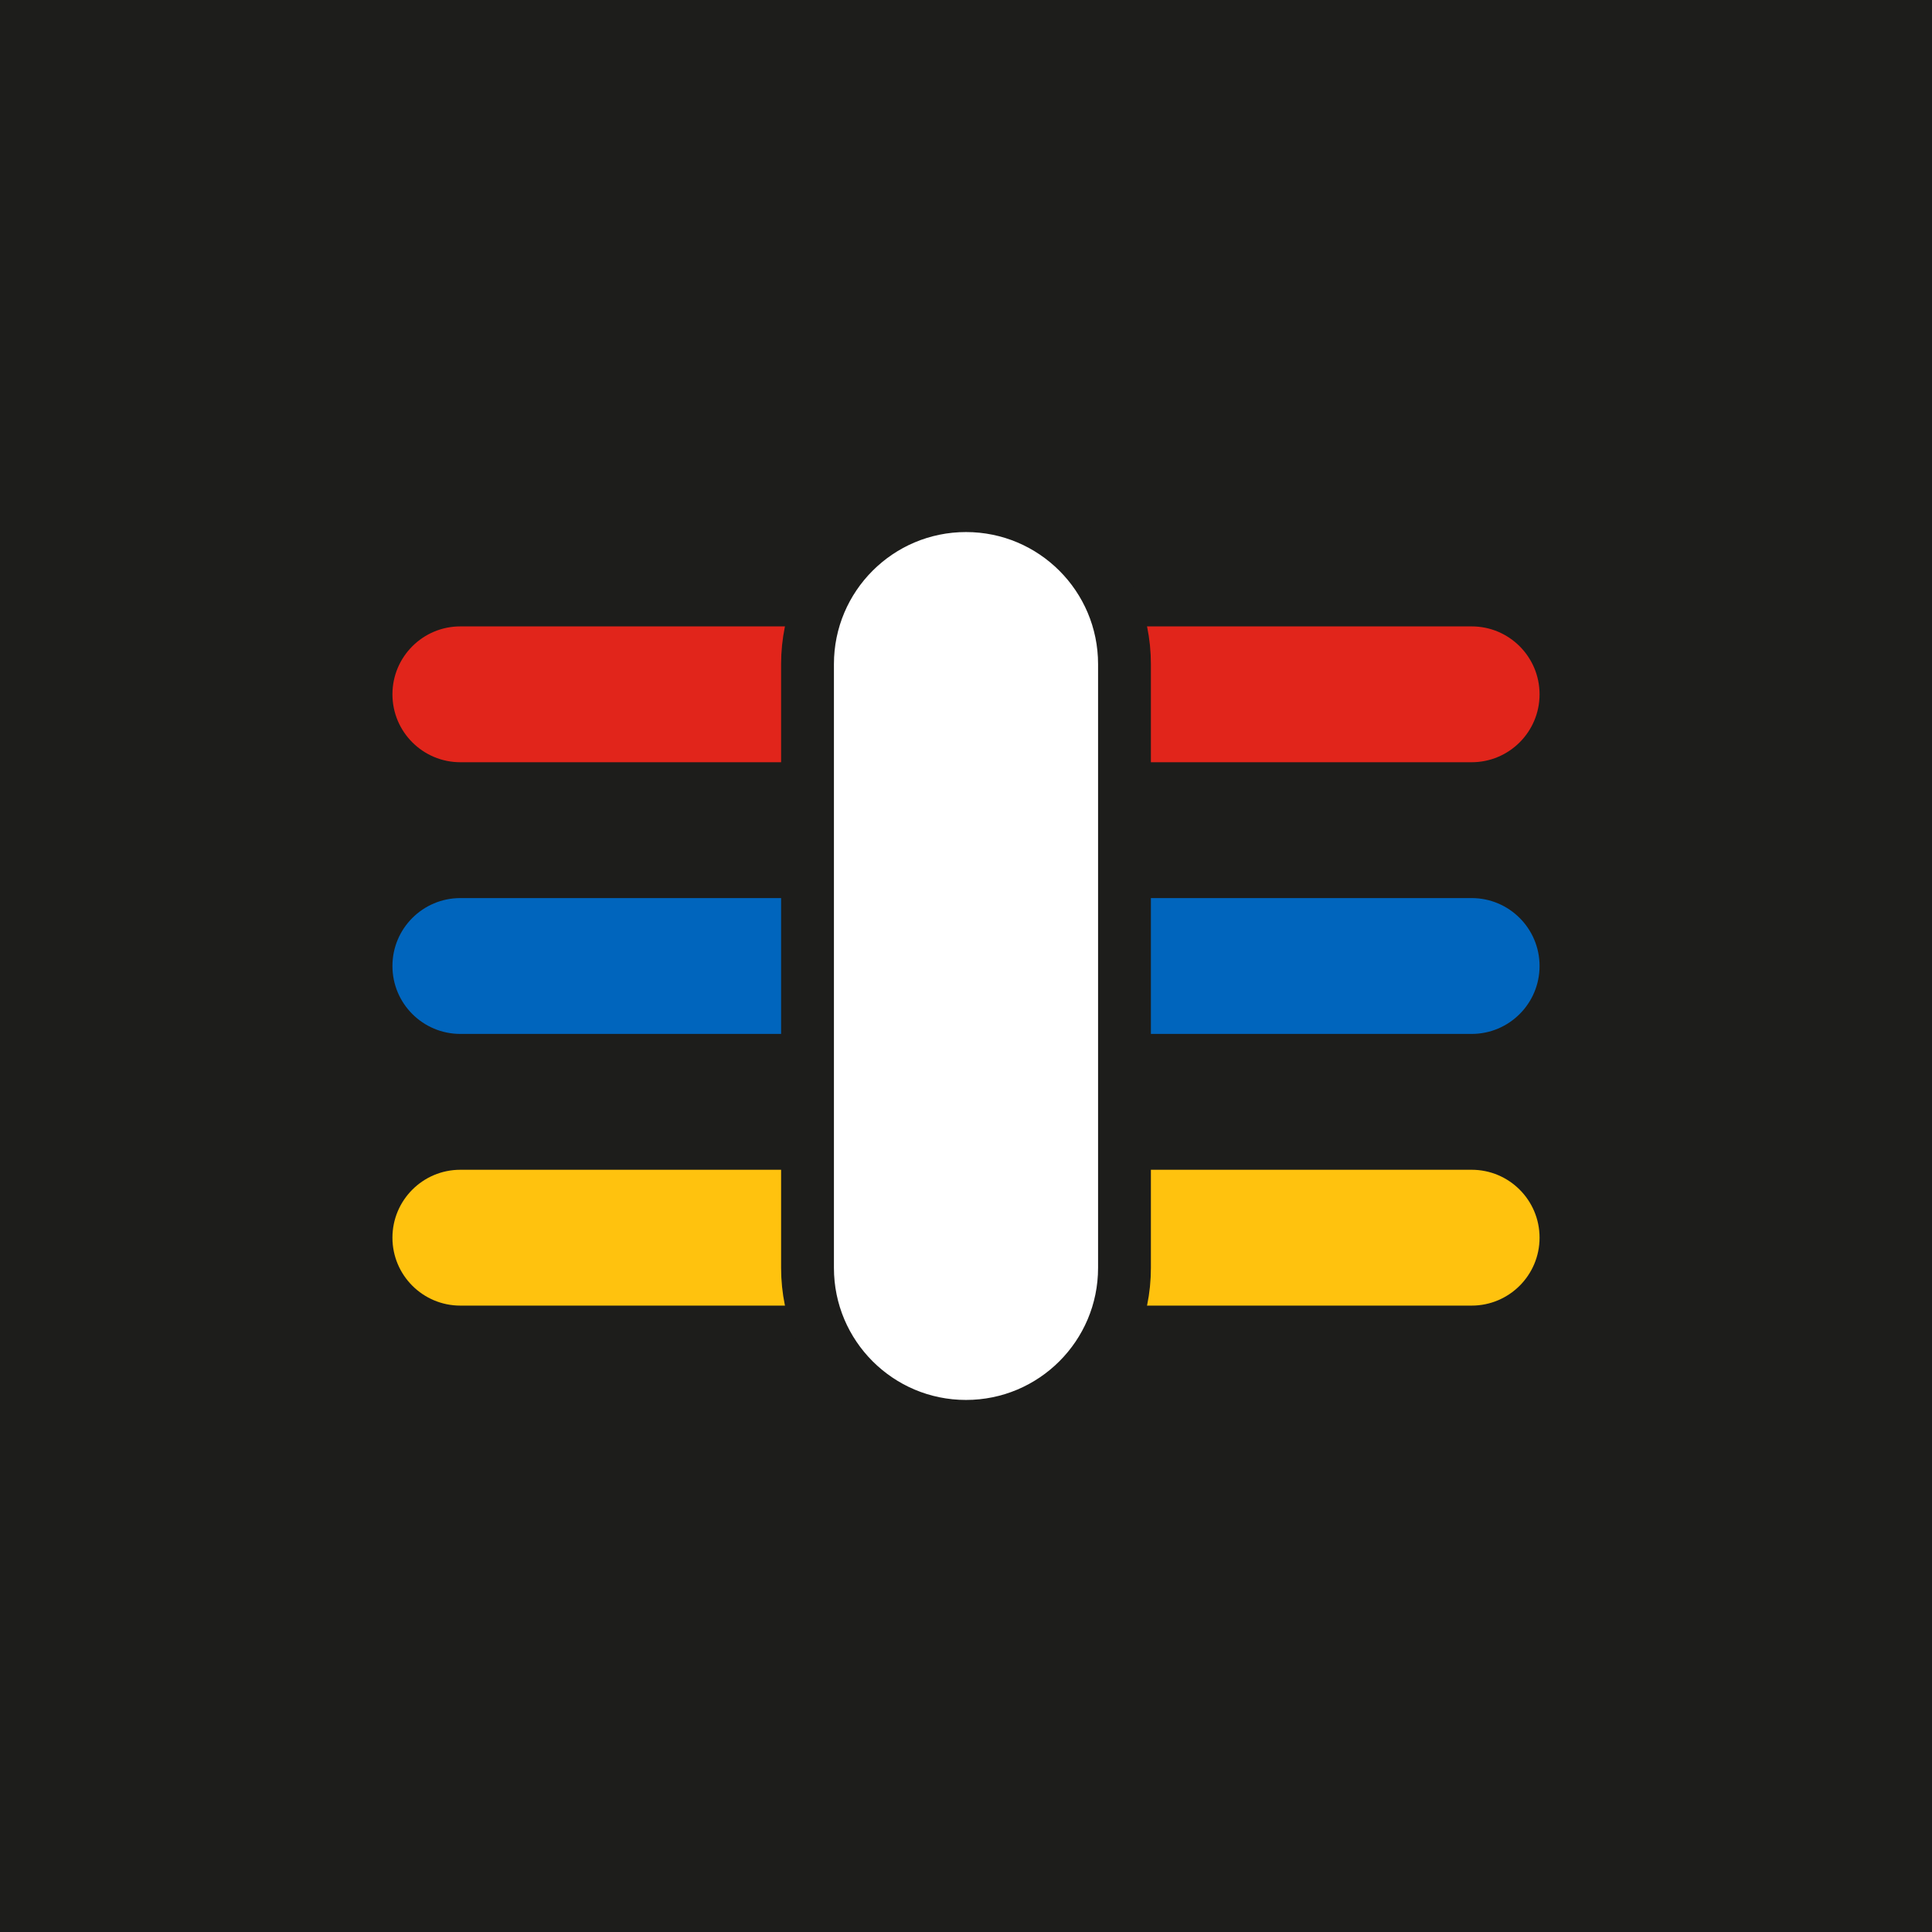
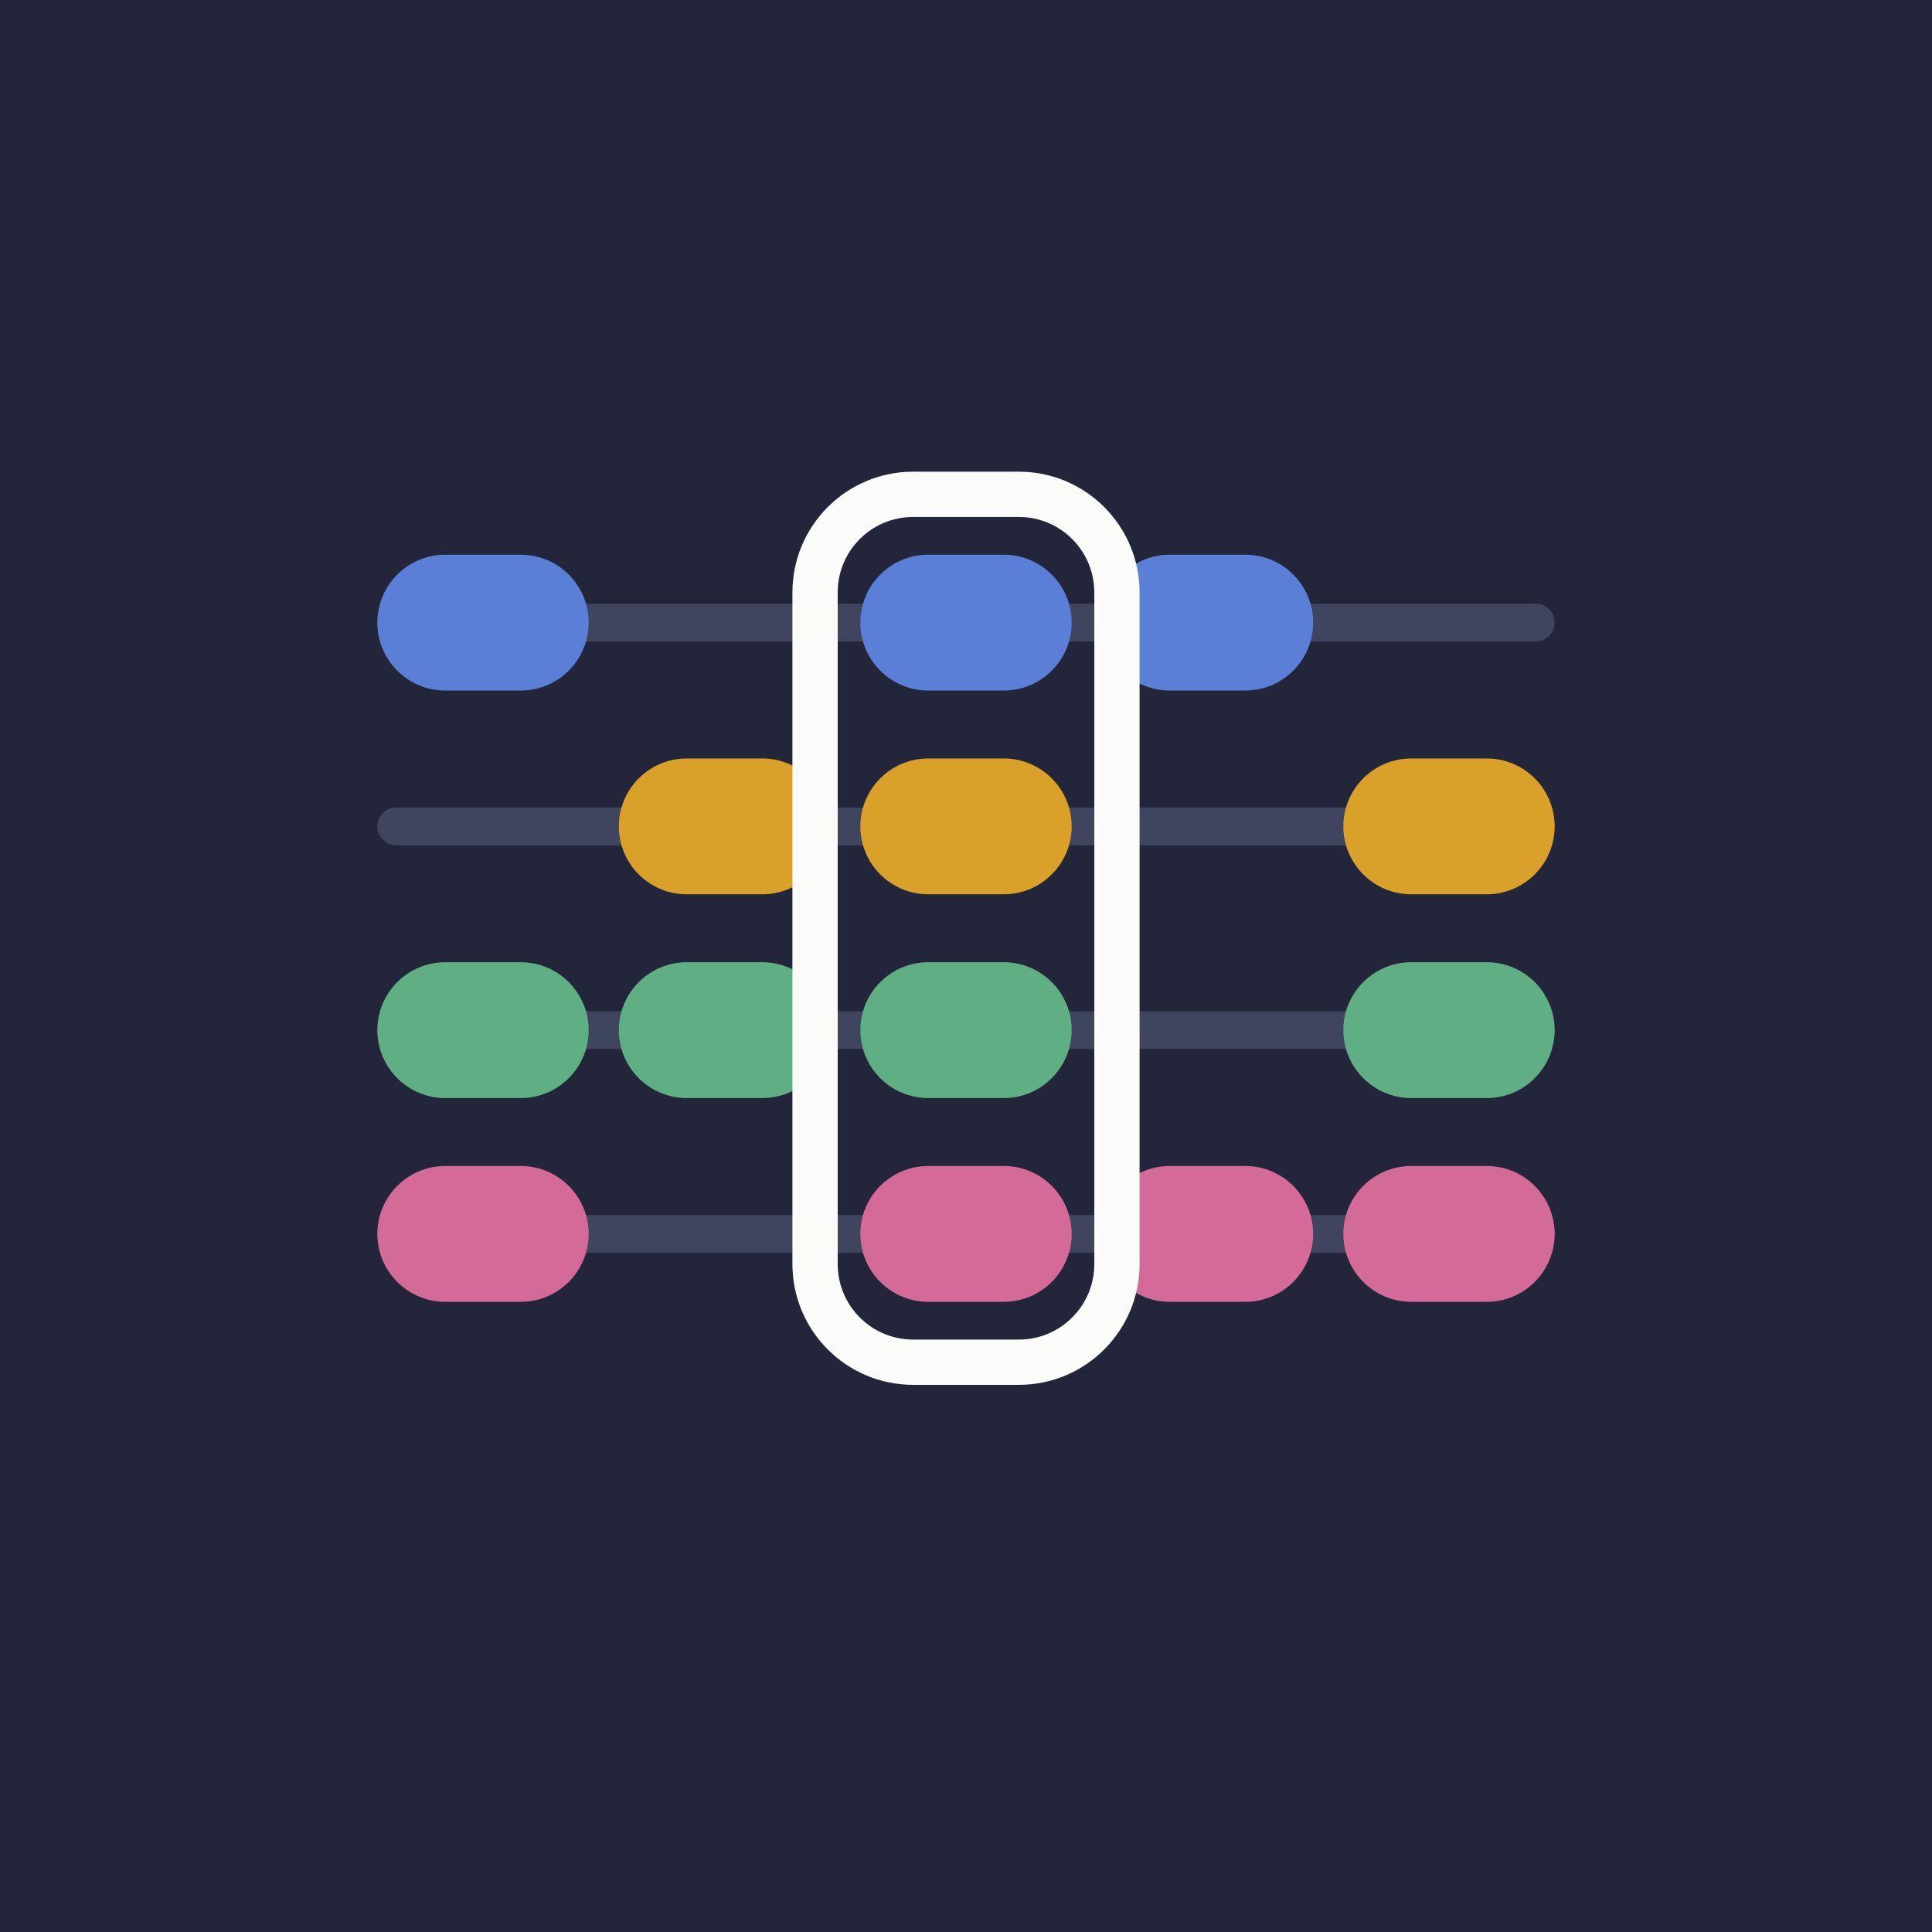
<svg xmlns="http://www.w3.org/2000/svg" viewBox="0 0 512 512">
-   <rect width="512" height="512" fill="#1d1d1b" />
-   <rect x="104" y="166" width="304" height="36" rx="18" fill="#e1251b" />
-   <rect x="104" y="238" width="304" height="36" rx="18" fill="#0065bd" />
-   <rect x="104" y="310" width="304" height="36" rx="18" fill="#ffc20e" />
-   <rect x="214" y="134" width="84" height="244" rx="42" fill="#ffffff" stroke="#1d1d1b" stroke-width="14" />
+   <rect width="512" height="512" fill="#23263a" />
+   <rect x="100" y="160" width="312" height="10" rx="5" fill="#40455f" />
+   <rect x="100" y="147" width="56" height="36" rx="18" fill="#5b7fd6" />
+   <rect x="228" y="147" width="56" height="36" rx="18" fill="#5b7fd6" />
+   <rect x="292" y="147" width="56" height="36" rx="18" fill="#5b7fd6" />
+   <rect x="100" y="214" width="312" height="10" rx="5" fill="#40455f" />
+   <rect x="164" y="201" width="56" height="36" rx="18" fill="#d9a12a" />
+   <rect x="228" y="201" width="56" height="36" rx="18" fill="#d9a12a" />
+   <rect x="356" y="201" width="56" height="36" rx="18" fill="#d9a12a" />
+   <rect x="100" y="268" width="312" height="10" rx="5" fill="#40455f" />
+   <rect x="100" y="255" width="56" height="36" rx="18" fill="#5fae84" />
+   <rect x="164" y="255" width="56" height="36" rx="18" fill="#5fae84" />
+   <rect x="228" y="255" width="56" height="36" rx="18" fill="#5fae84" />
+   <rect x="356" y="255" width="56" height="36" rx="18" fill="#5fae84" />
+   <rect x="100" y="322" width="312" height="10" rx="5" fill="#40455f" />
+   <rect x="100" y="309" width="56" height="36" rx="18" fill="#d46a98" />
+   <rect x="228" y="309" width="56" height="36" rx="18" fill="#d46a98" />
+   <rect x="292" y="309" width="56" height="36" rx="18" fill="#d46a98" />
+   <rect x="356" y="309" width="56" height="36" rx="18" fill="#d46a98" />
+   <rect x="216" y="131" width="80" height="230" rx="26" fill="none" stroke="#fbfbfa" stroke-width="12" />
</svg>
